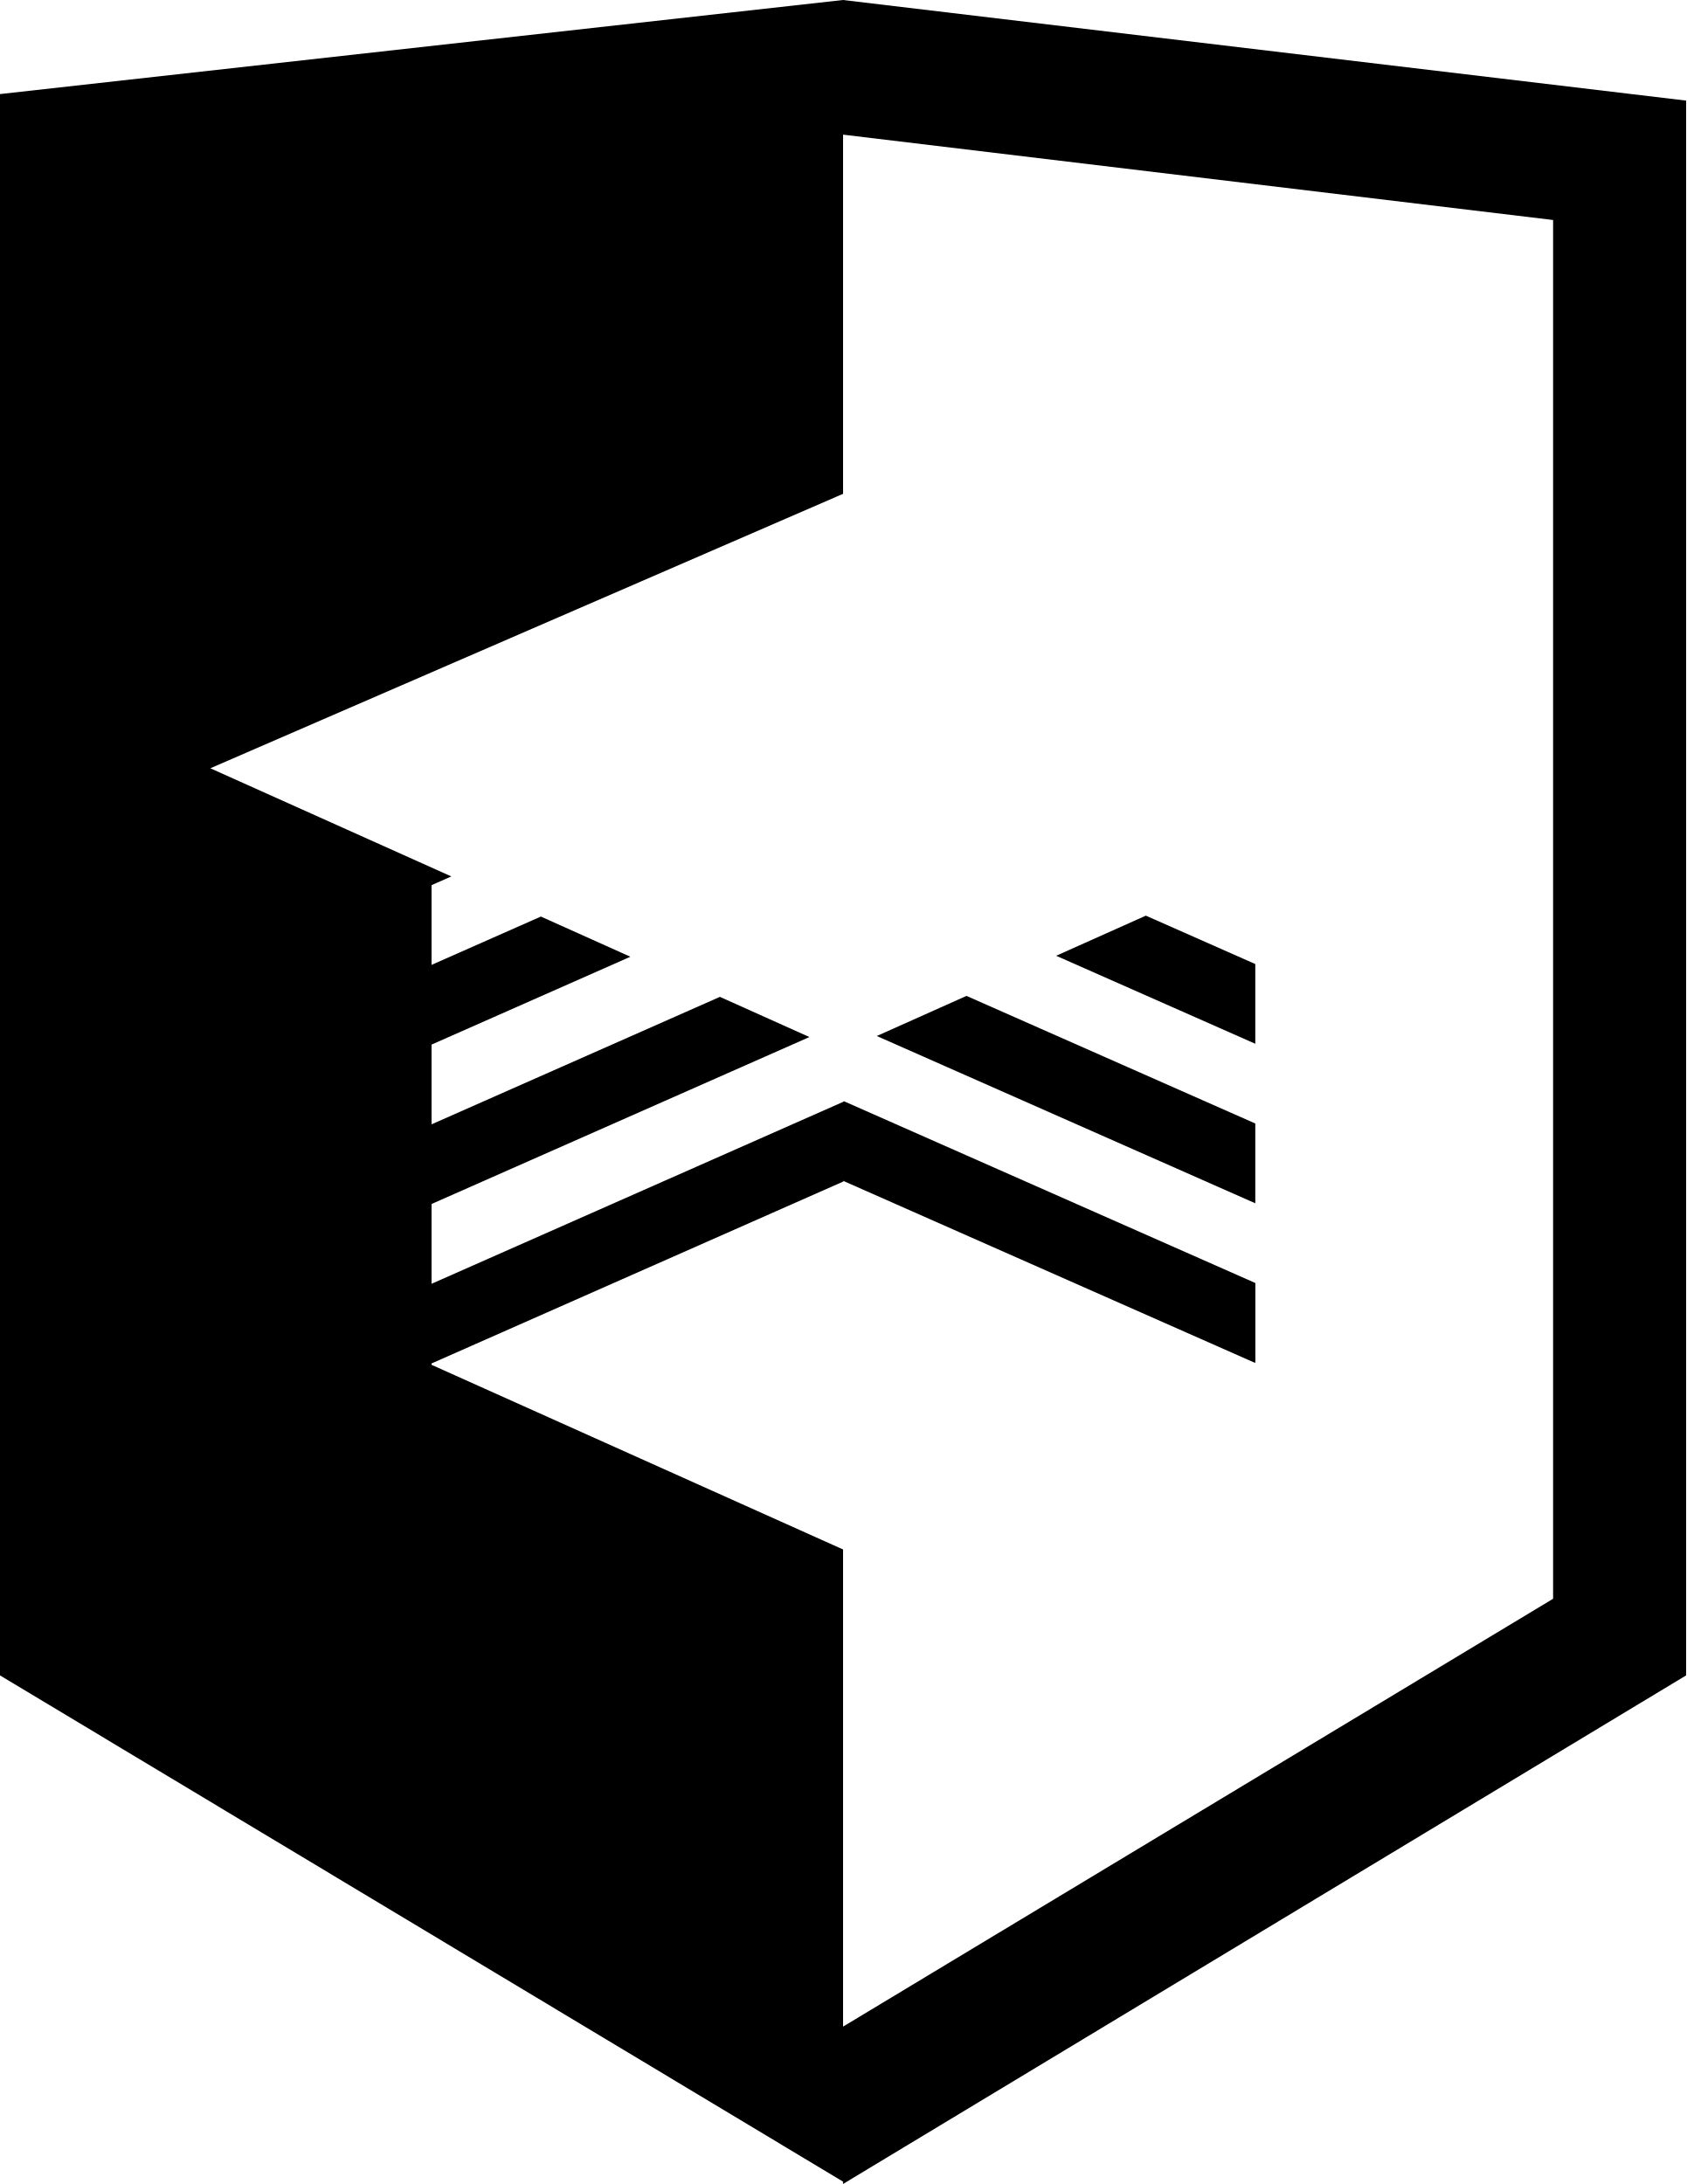
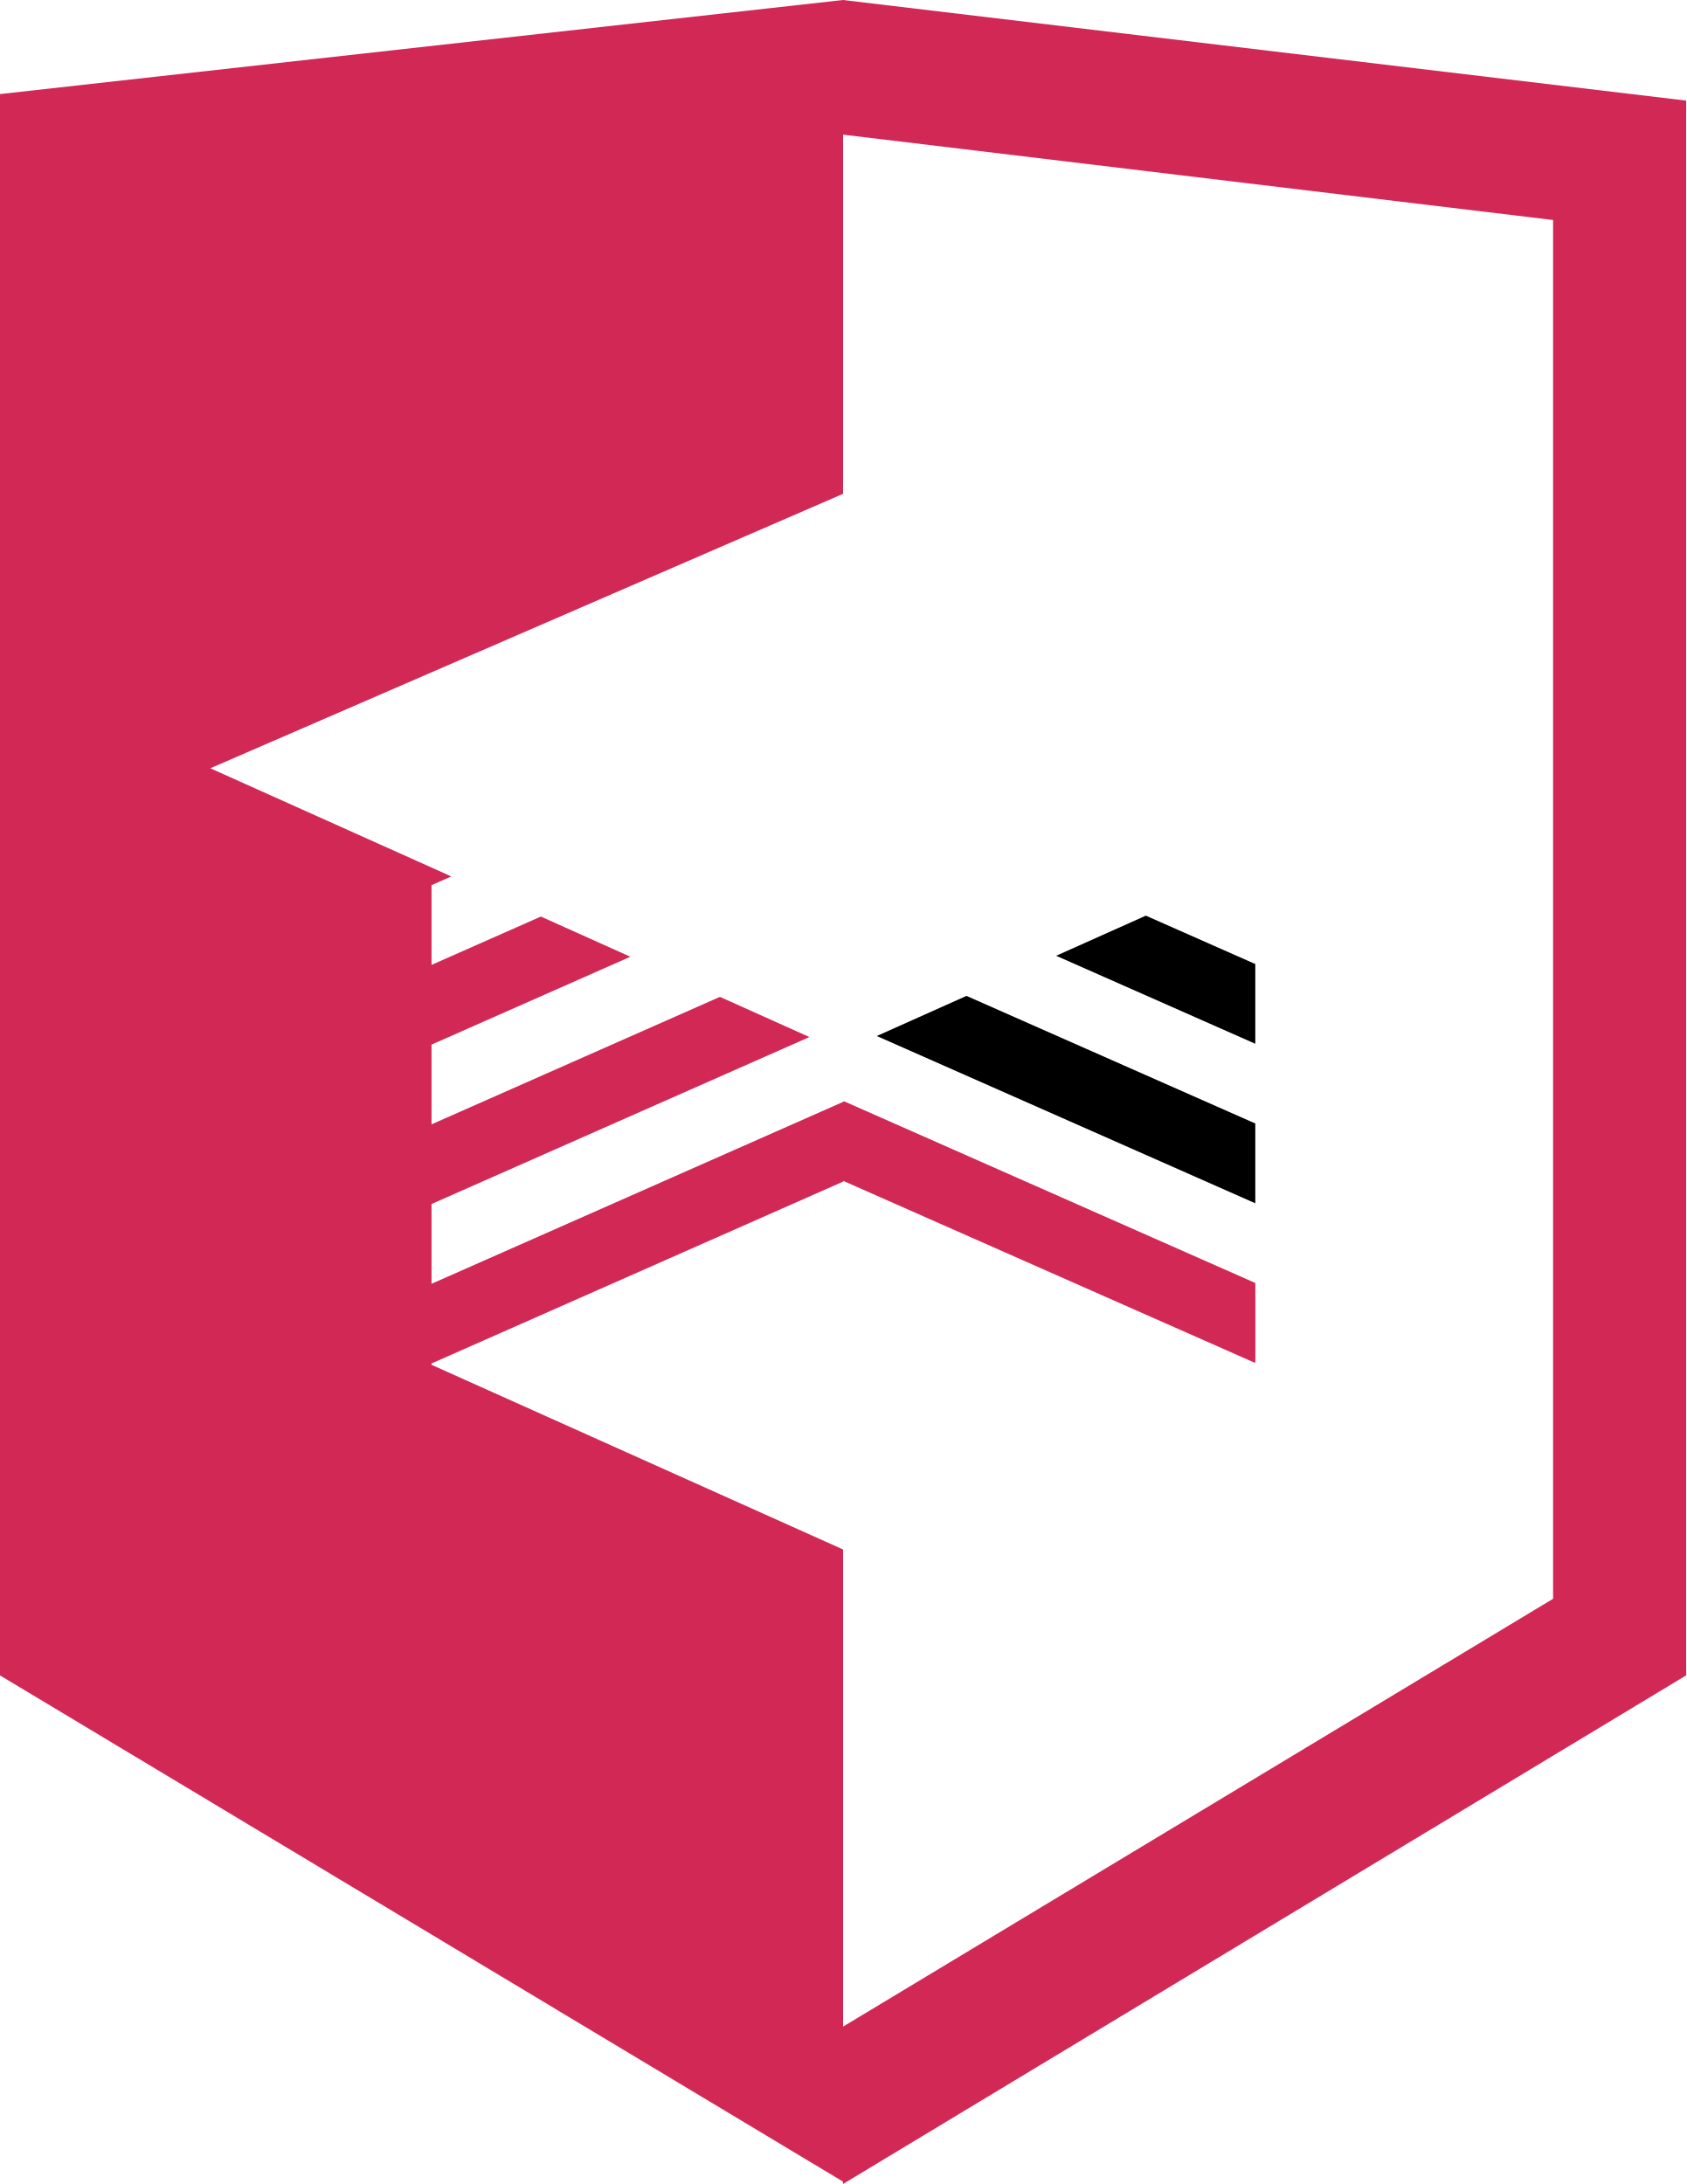
<svg xmlns="http://www.w3.org/2000/svg" version="1.0" id="Layer_1" x="0px" y="0px" width="26.096px" height="33.803px" viewBox="0 0 26.096 33.803" enable-background="new 0 0 26.096 33.803" xml:space="preserve">
  <g>
-     <path d="M13.047,0L0,1.456v24.475l13.047,7.835v0.037l13.049-7.872V1.557L13.047,0z M24.037,24.745l-10.989,6.622v-7.385   l-6.369-2.858v-0.021l6.373-2.816v-0.02h0.001v0.011l6.366,2.814v-0.006l0.01,0.006v-1.234l-6.366-2.813l-0.003,0.003l-0.007-0.003   v0.011h-0.001v-0.003L6.679,19.87v-1.235l0,0l5.848-2.584l-1.385-0.622l-4.463,1.973v-1.234l3.077-1.36l-1.385-0.622l-1.692,0.748   v-1.234l0.306-0.135l-3.73-1.674l9.793-4.248V2.084l10.989,1.321V24.745z" />
+     <path fill="#d22856" d="M13.047,0L0,1.456v24.475l13.047,7.835v0.037l13.049-7.872V1.557L13.047,0z M24.037,24.745l-10.989,6.622v-7.385   l-6.369-2.858v-0.021l6.373-2.816v-0.02h0.001v0.011l6.366,2.814v-0.006l0.01,0.006v-1.234l-6.366-2.813l-0.003,0.003l-0.007-0.003   v0.011h-0.001v-0.003L6.679,19.87v-1.235l0,0l5.848-2.584l-1.385-0.622l-4.463,1.973v-1.234l3.077-1.36l-1.385-0.622l-1.692,0.748   v-1.234l0.306-0.135l-3.73-1.674l9.793-4.248V2.084l10.989,1.321V24.745z" />
    <polygon points="19.428,17.389 14.958,15.414 13.57,16.035 19.428,18.624  " />
    <polygon points="19.428,14.921 17.734,14.172 16.346,14.793 19.428,16.155  " />
  </g>
</svg>
